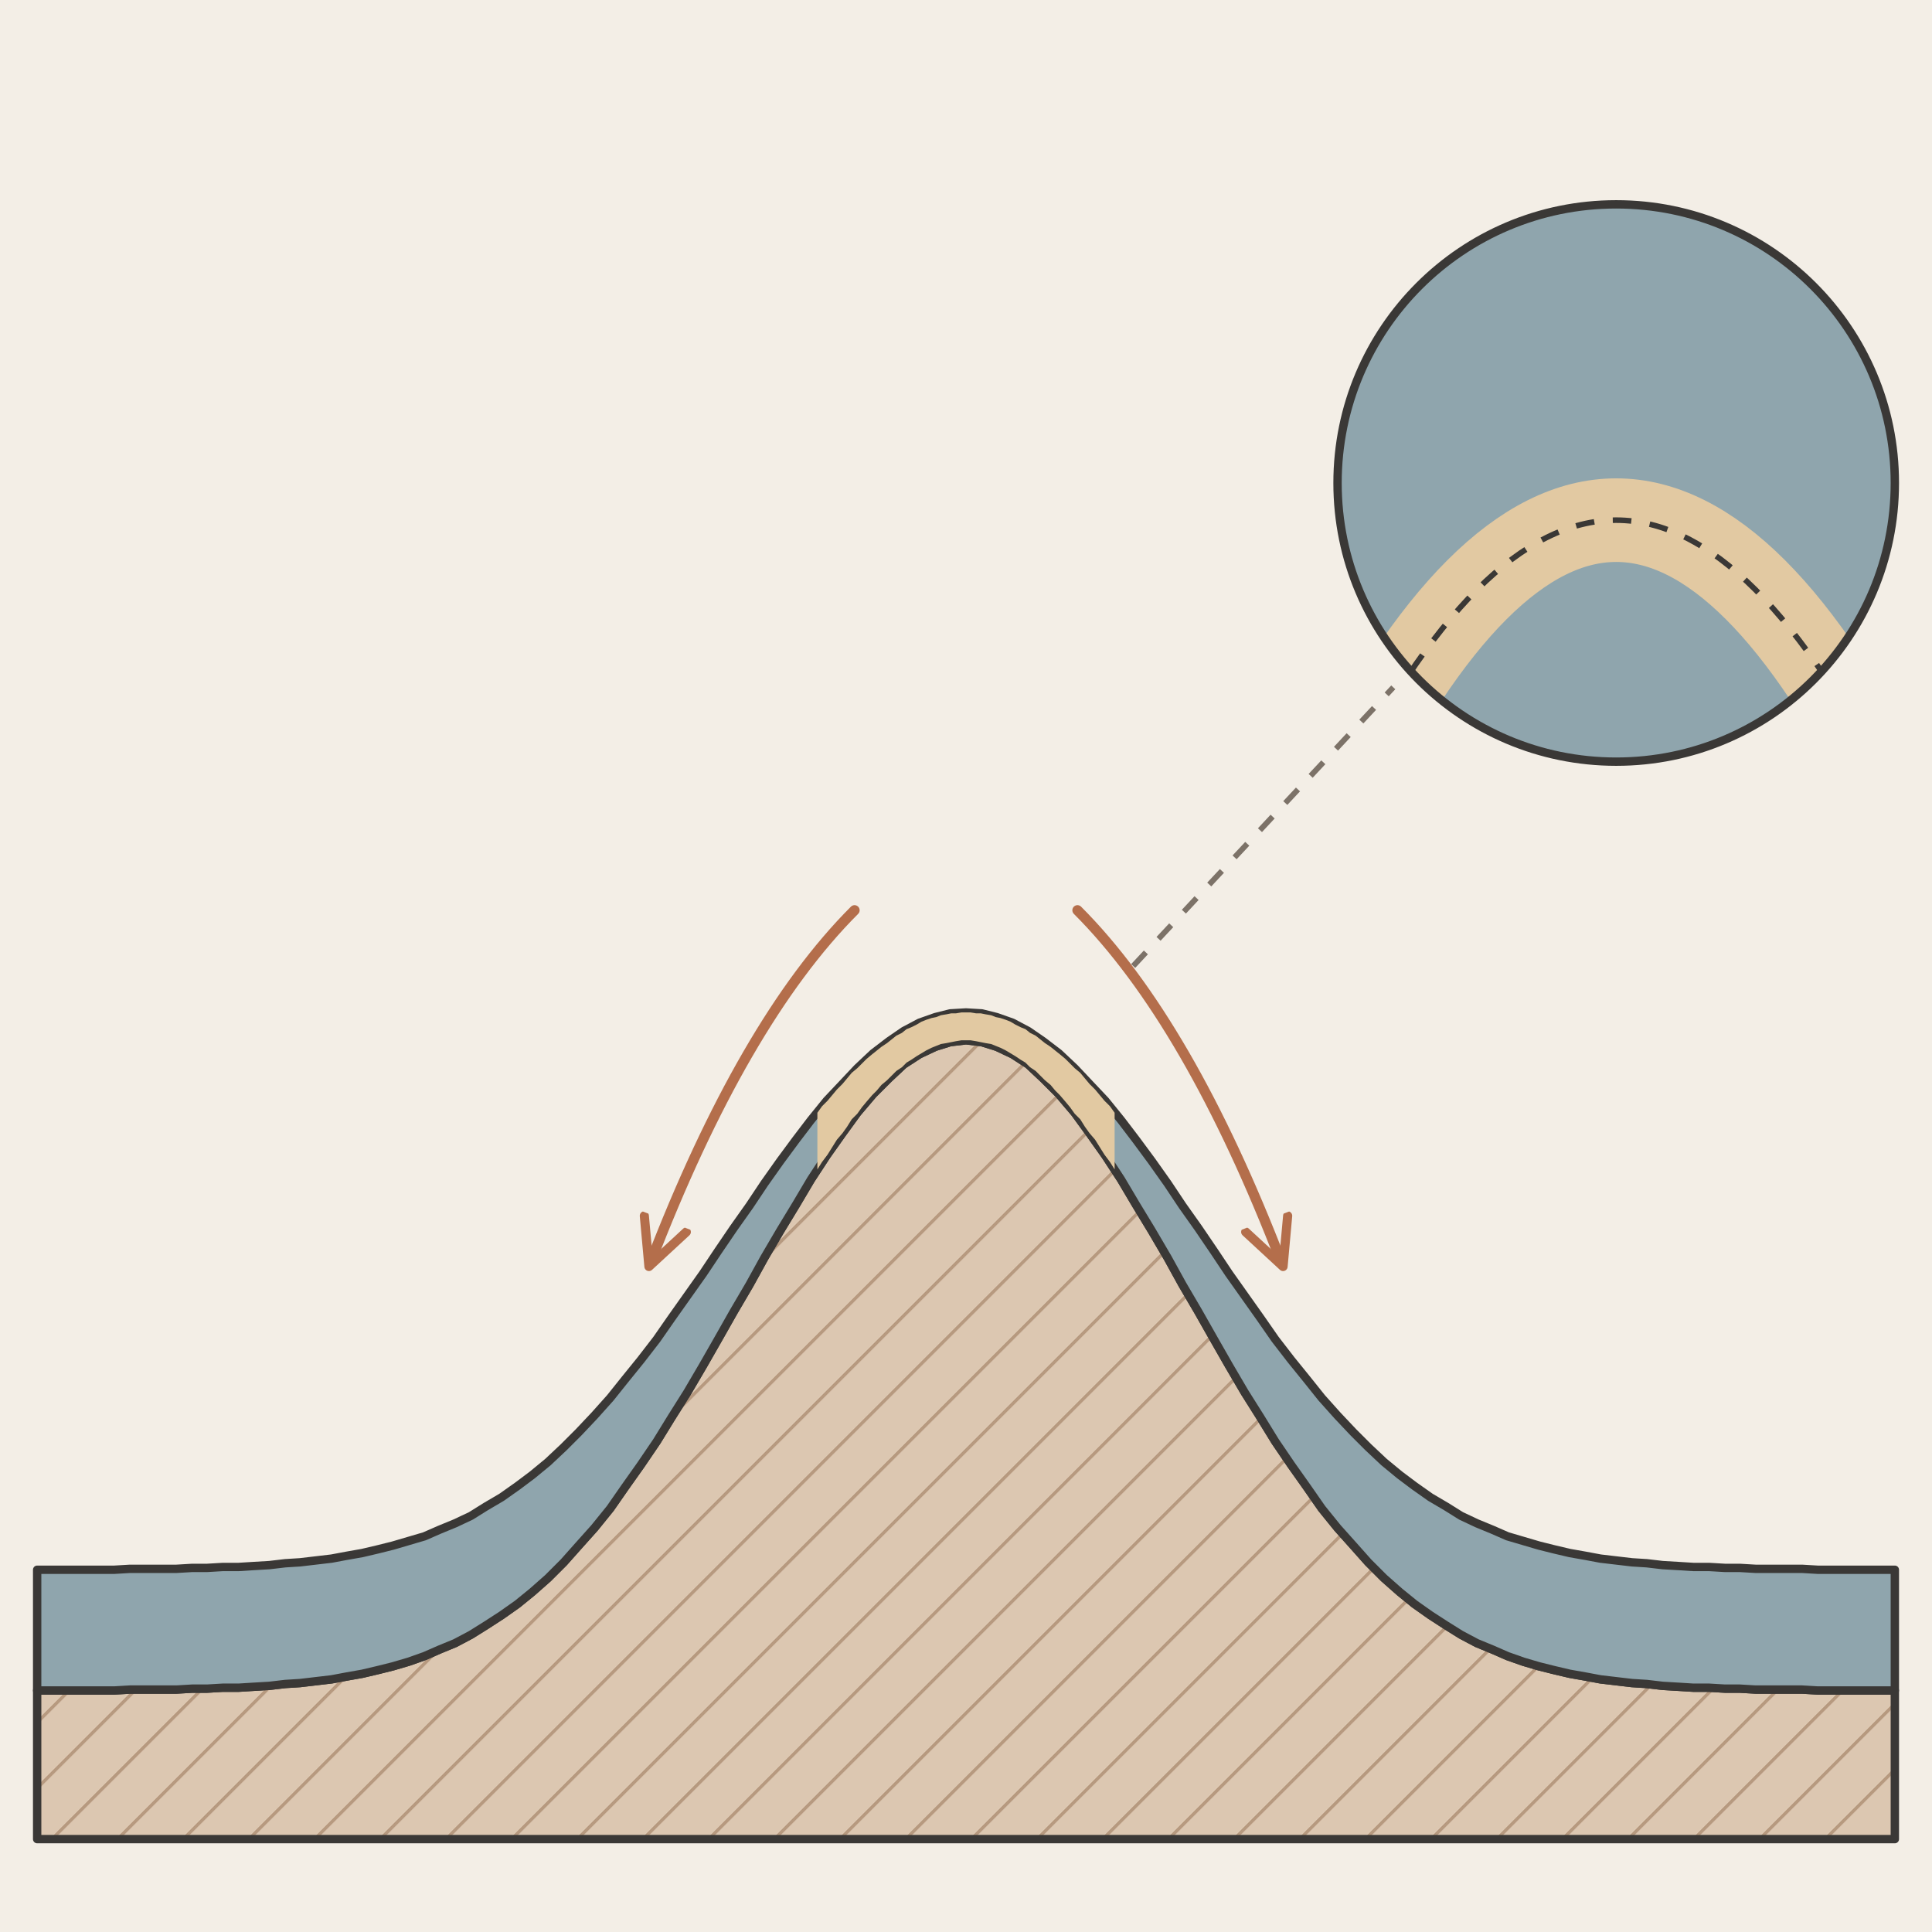
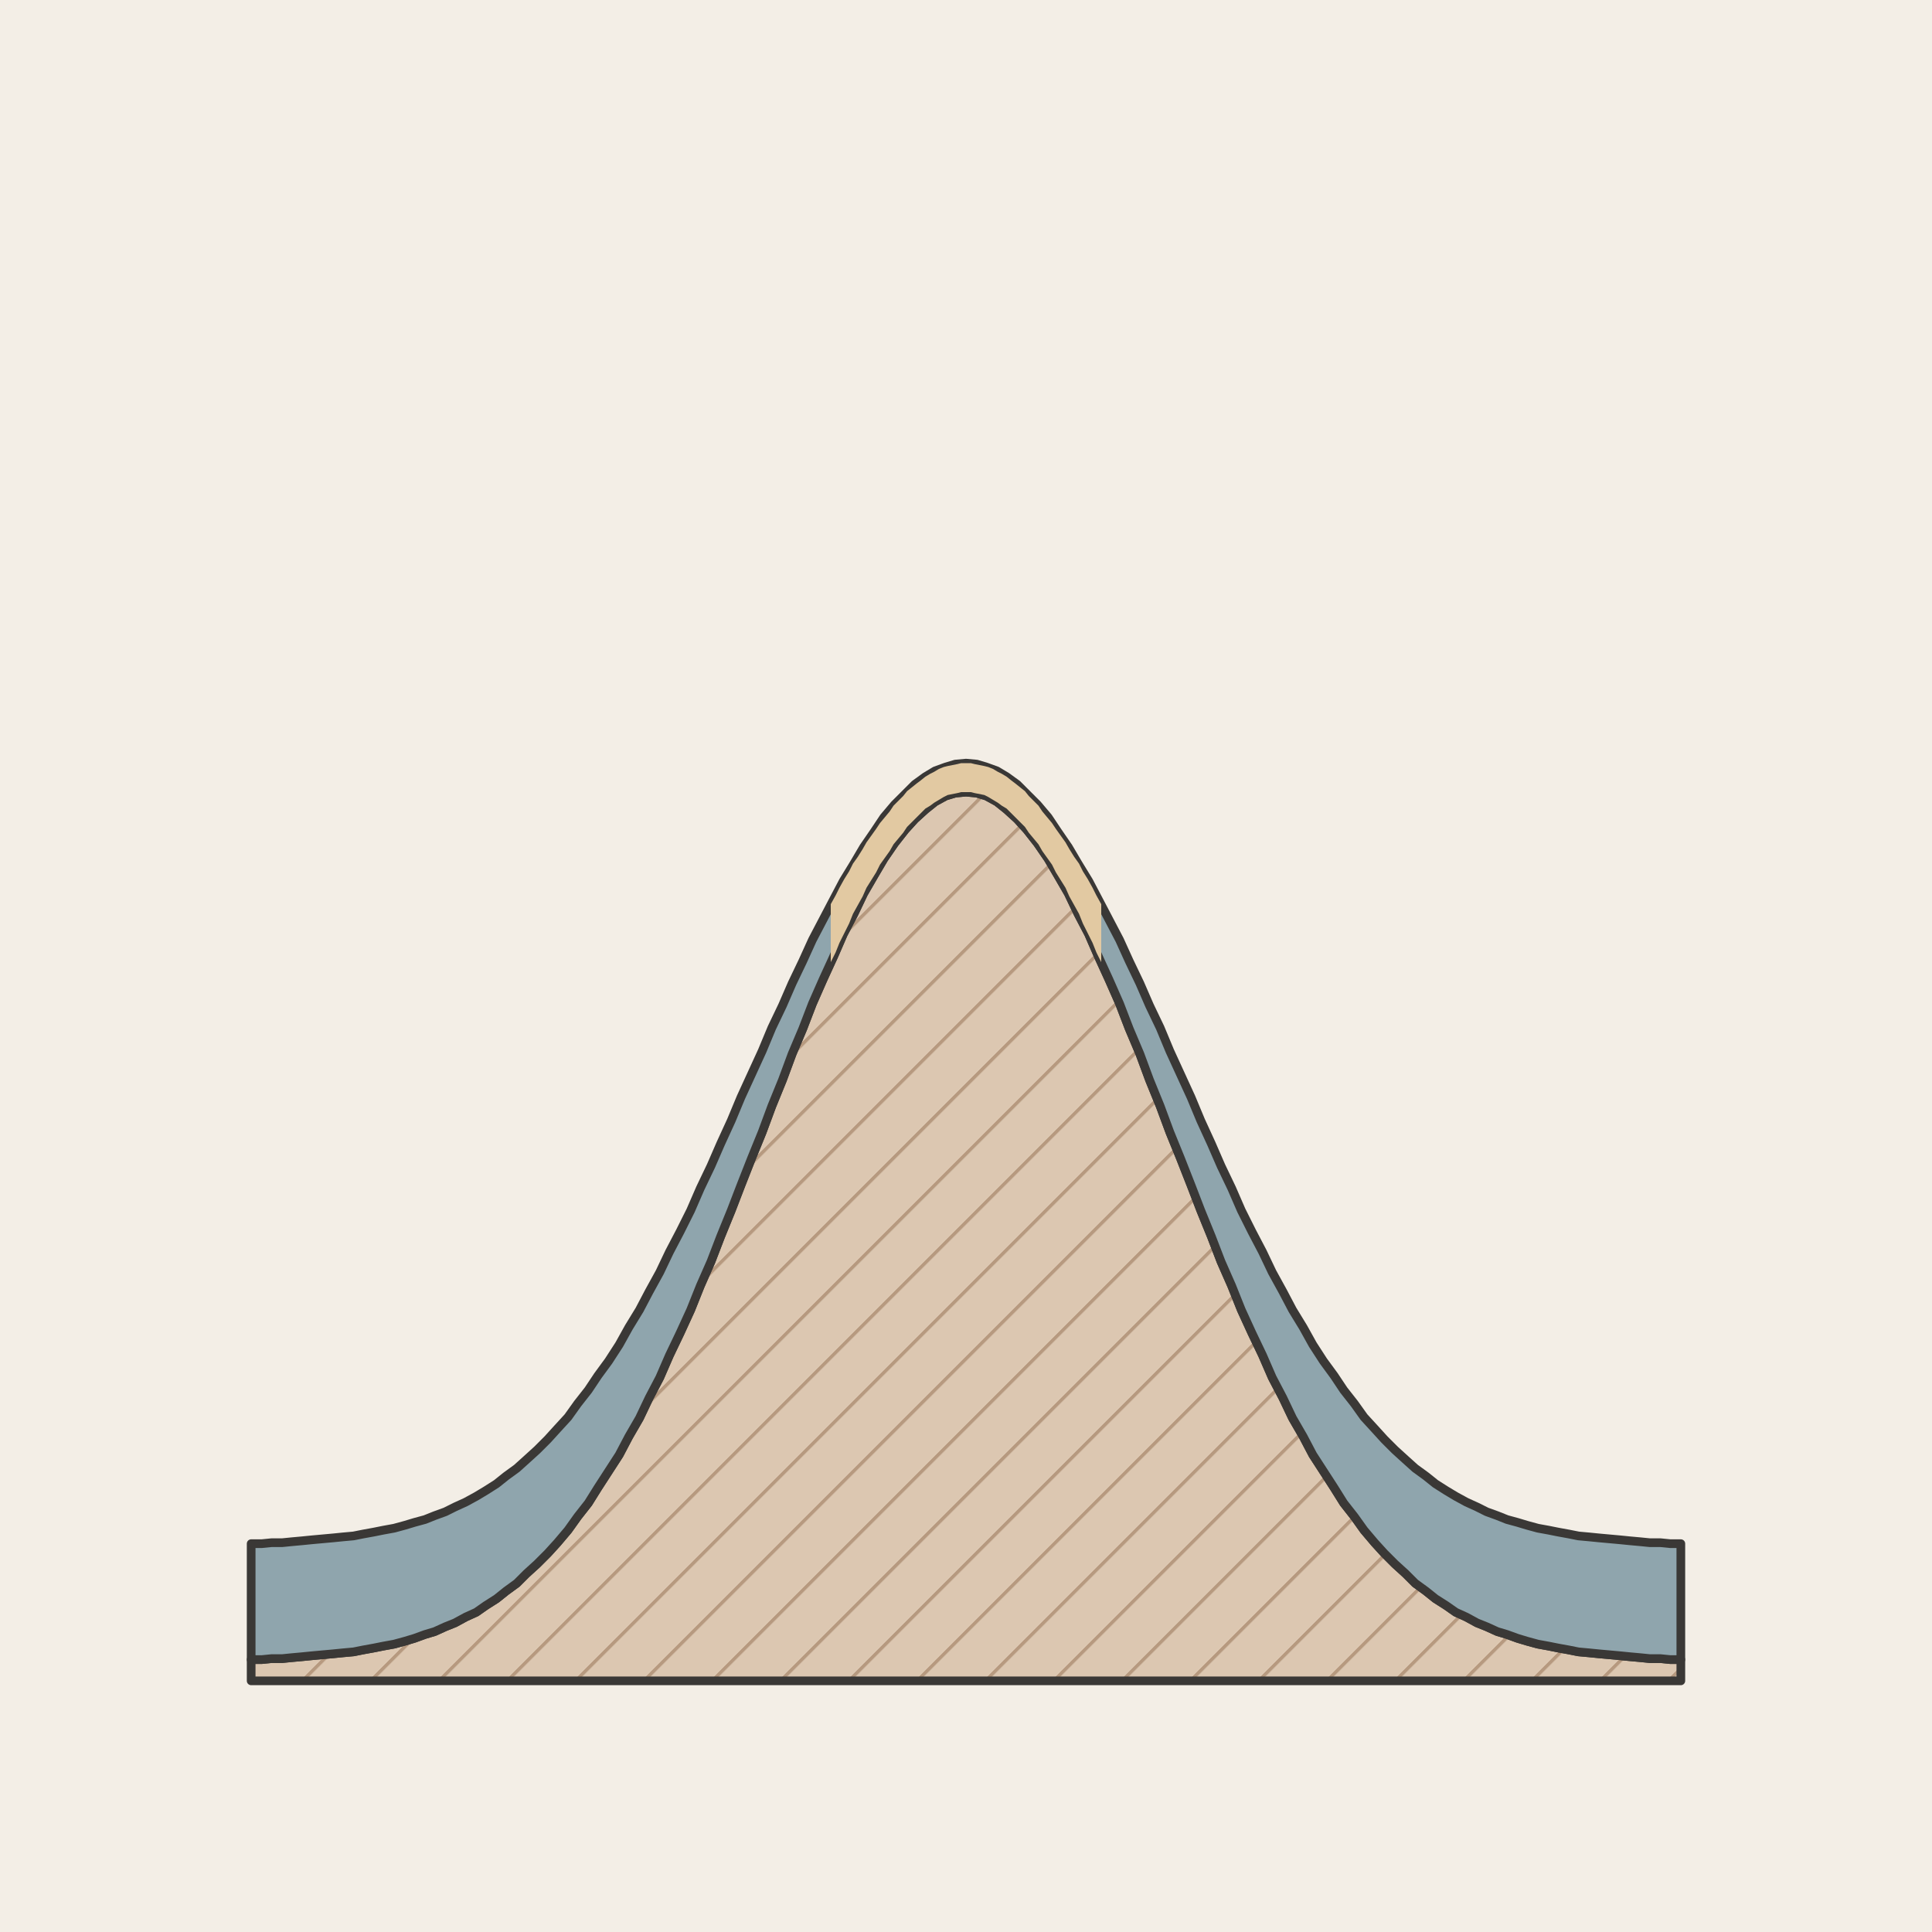
- <svg xmlns="http://www.w3.org/2000/svg" viewBox="16 14 208 208" width="208" height="208">
-   <rect width="240" height="240" fill="#F3EEE6" />
+ <svg xmlns="http://www.w3.org/2000/svg" viewBox="0 0 200 200" width="200" height="200">
+   <rect width="200" height="200" fill="#F3EEE6" />
  <defs>
    <pattern id="h" width="5" height="5" patternUnits="userSpaceOnUse" patternTransform="rotate(45)">
      <rect width="5" height="5" fill="#DCC7B1" />
      <line x1="0" y1="0" x2="0" y2="5" stroke="#B79A80" stroke-width="0.7" />
    </pattern>
    <marker id="a" viewBox="0 0 8 8" refX="6.5" refY="4" markerWidth="5.5" markerHeight="5.5" orient="auto-start-reverse">
      <path d="M0.5,0.8L7,4L0.5,7.2" fill="none" stroke="#B46E4B" stroke-width="1.3" stroke-linecap="round" stroke-linejoin="round" />
    </marker>
    <marker id="aa" viewBox="0 0 8 8" refX="6.5" refY="4" markerWidth="5.5" markerHeight="5.5" orient="auto-start-reverse">
      <path d="M0.5,0.8L7,4L0.5,7.2" fill="none" stroke="#3D5965" stroke-width="1.3" stroke-linecap="round" stroke-linejoin="round" />
    </marker>
    <marker id="al" viewBox="0 0 8 8" refX="6.5" refY="4" markerWidth="5.5" markerHeight="5.5" orient="auto-start-reverse">
      <path d="M0.5,0.8L7,4L0.5,7.2" fill="none" stroke="#D9A441" stroke-width="1.3" stroke-linecap="round" stroke-linejoin="round" />
    </marker>
  </defs>
-   <path d="M20,196L21.7,196L23.3,196L25,196L26.7,196L28.3,196L30,195.9L31.7,195.9L33.3,195.9L35,195.9L36.7,195.8L38.3,195.8L40,195.7L41.7,195.7L43.3,195.6L45,195.5L46.7,195.3L48.3,195.2L50,195L51.7,194.8L53.3,194.5L55,194.2L56.7,193.8L58.3,193.4L60,192.9L61.7,192.3L63.3,191.6L65,190.9L66.7,190L68.3,189L70,187.9L71.7,186.7L73.3,185.4L75,183.9L76.7,182.2L78.3,180.4L80,178.5L81.7,176.4L83.3,174.1L85,171.7L86.7,169.2L88.3,166.6L90,163.9L91.7,161L93.3,158.2L95,155.2L96.7,152.3L98.3,149.4L100,146.5L101.7,143.7L103.3,141L105,138.4L106.7,136L108.3,133.8L110,131.8L111.7,130.1L113.3,128.6L115,127.5L116.7,126.7L118.3,126.2L120,126L121.7,126.2L123.3,126.7L125,127.5L126.7,128.6L128.3,130.1L130,131.8L131.7,133.8L133.3,136L135,138.4L136.7,141L138.3,143.7L140,146.5L141.7,149.4L143.3,152.3L145,155.2L146.7,158.2L148.3,161L150,163.9L151.7,166.6L153.3,169.2L155,171.7L156.7,174.1L158.3,176.4L160,178.5L161.7,180.4L163.3,182.2L165,183.9L166.7,185.4L168.3,186.7L170,187.9L171.7,189L173.3,190L175,190.9L176.7,191.6L178.3,192.3L180,192.9L181.7,193.4L183.3,193.8L185,194.2L186.7,194.5L188.3,194.8L190,195L191.7,195.2L193.3,195.3L195,195.5L196.7,195.6L198.3,195.7L200,195.7L201.7,195.8L203.3,195.8L205,195.9L206.7,195.9L208.3,195.9L210,195.9L211.7,196L213.3,196L215,196L216.7,196L218.3,196L220,196L220,212L20,212Z" fill="url(#h)" stroke="#3A3836" stroke-width="0.9" stroke-linejoin="round" />
-   <path d="M20,183L21.7,183L23.3,183L25,183L26.7,183L28.3,183L30,182.9L31.7,182.9L33.3,182.9L35,182.9L36.7,182.8L38.3,182.8L40,182.7L41.7,182.7L43.3,182.6L45,182.5L46.7,182.3L48.3,182.2L50,182L51.7,181.8L53.3,181.5L55,181.2L56.7,180.8L58.3,180.4L60,179.9L61.7,179.4L63.3,178.7L65,178L66.7,177.2L68.3,176.2L70,175.2L71.7,174L73.3,172.8L75,171.4L76.7,169.8L78.3,168.2L80,166.4L81.7,164.5L83.3,162.5L85,160.4L86.7,158.2L88.3,155.9L90,153.5L91.7,151.1L93.3,148.7L95,146.2L96.7,143.8L98.3,141.4L100,139L101.7,136.7L103.3,134.6L105,132.5L106.7,130.7L108.3,129L110,127.4L111.7,126.1L113.3,125L115,124.1L116.7,123.5L118.3,123.1L120,123L121.7,123.1L123.3,123.5L125,124.1L126.7,125L128.3,126.1L130,127.4L131.7,129L133.3,130.7L135,132.5L136.7,134.6L138.3,136.7L140,139L141.7,141.4L143.3,143.8L145,146.2L146.7,148.7L148.3,151.1L150,153.5L151.7,155.9L153.3,158.2L155,160.4L156.7,162.5L158.3,164.5L160,166.4L161.7,168.2L163.3,169.8L165,171.4L166.7,172.8L168.3,174L170,175.2L171.7,176.2L173.3,177.2L175,178L176.7,178.7L178.3,179.4L180,179.9L181.7,180.4L183.3,180.8L185,181.2L186.7,181.5L188.3,181.8L190,182L191.7,182.2L193.3,182.3L195,182.5L196.7,182.6L198.3,182.7L200,182.7L201.7,182.8L203.3,182.8L205,182.9L206.7,182.9L208.3,182.9L210,182.9L211.7,183L213.3,183L215,183L216.7,183L218.3,183L220,183L220,196L218.3,196L216.7,196L215,196L213.3,196L211.7,196L210,195.9L208.3,195.9L206.7,195.9L205,195.9L203.3,195.8L201.7,195.8L200,195.7L198.3,195.7L196.7,195.6L195,195.5L193.3,195.3L191.7,195.2L190,195L188.3,194.8L186.7,194.5L185,194.2L183.3,193.8L181.7,193.4L180,192.9L178.3,192.3L176.7,191.6L175,190.9L173.3,190L171.7,189L170,187.9L168.3,186.7L166.7,185.4L165,183.9L163.3,182.2L161.7,180.4L160,178.5L158.3,176.4L156.7,174.1L155,171.7L153.3,169.2L151.7,166.6L150,163.9L148.3,161L146.7,158.2L145,155.2L143.3,152.3L141.7,149.4L140,146.5L138.3,143.7L136.7,141L135,138.4L133.3,136L131.7,133.8L130,131.8L128.3,130.1L126.7,128.6L125,127.5L123.3,126.7L121.7,126.2L120,126L118.3,126.2L116.7,126.7L115,127.5L113.3,128.6L111.7,130.1L110,131.8L108.3,133.8L106.7,136L105,138.4L103.3,141L101.7,143.7L100,146.5L98.3,149.4L96.7,152.3L95,155.2L93.3,158.2L91.7,161L90,163.9L88.3,166.6L86.7,169.2L85,171.7L83.3,174.1L81.7,176.4L80,178.5L78.3,180.4L76.7,182.2L75,183.9L73.3,185.4L71.7,186.7L70,187.9L68.3,189L66.7,190L65,190.9L63.3,191.6L61.7,192.3L60,192.9L58.3,193.4L56.7,193.8L55,194.2L53.3,194.5L51.7,194.8L50,195L48.3,195.2L46.7,195.3L45,195.5L43.3,195.6L41.7,195.7L40,195.7L38.3,195.8L36.7,195.8L35,195.9L33.3,195.9L31.7,195.9L30,195.9L28.3,196L26.7,196L25,196L23.3,196L21.7,196L20,196Z" fill="#8FA5AD" fill-opacity="1" stroke="#3A3836" stroke-width="0.9" stroke-linejoin="round" />
-   <path d="M104,133.8L104.5,133.1L105.1,132.5L105.6,131.9L106.1,131.3L106.7,130.7L107.2,130.1L107.7,129.5L108.3,129L108.8,128.5L109.3,128L109.9,127.5L110.4,127.1L110.9,126.7L111.5,126.3L112,125.9L112.5,125.5L113.1,125.2L113.6,124.8L114.1,124.6L114.7,124.3L115.2,124L115.7,123.8L116.3,123.6L116.8,123.5L117.3,123.3L117.9,123.2L118.4,123.1L118.9,123.1L119.5,123L120,123L120.5,123L121.1,123.1L121.6,123.1L122.1,123.2L122.7,123.3L123.2,123.5L123.7,123.6L124.3,123.8L124.8,124L125.3,124.3L125.9,124.6L126.4,124.8L126.9,125.2L127.5,125.5L128,125.9L128.5,126.3L129.1,126.7L129.6,127.1L130.1,127.5L130.7,128L131.2,128.5L131.7,129L132.3,129.5L132.8,130.1L133.3,130.7L133.9,131.3L134.4,131.9L134.9,132.5L135.5,133.1L136,133.8L136,139.9L135.5,139.1L134.9,138.3L134.4,137.5L133.9,136.7L133.3,136L132.8,135.3L132.3,134.5L131.7,133.9L131.2,133.2L130.7,132.6L130.1,131.9L129.6,131.4L129.1,130.8L128.5,130.3L128,129.8L127.5,129.3L126.9,128.9L126.4,128.4L125.9,128.1L125.3,127.7L124.8,127.4L124.3,127.1L123.7,126.8L123.2,126.6L122.7,126.4L122.1,126.3L121.6,126.2L121.1,126.1L120.5,126L120,126L119.5,126L118.9,126.1L118.4,126.2L117.9,126.3L117.3,126.4L116.8,126.6L116.3,126.8L115.7,127.1L115.2,127.4L114.7,127.7L114.1,128.1L113.6,128.4L113.1,128.9L112.5,129.3L112,129.8L111.5,130.3L110.9,130.8L110.4,131.4L109.9,131.9L109.3,132.6L108.8,133.2L108.3,133.9L107.7,134.5L107.2,135.3L106.7,136L106.1,136.7L105.6,137.5L105.1,138.3L104.5,139.1L104,139.9Z" fill="#E2C9A2" stroke="none" />
-   <path d="M108,112Q96,124 86,150" fill="none" stroke="#B46E4B" stroke-width="1.1" stroke-linecap="round" marker-end="url(#a)" />
-   <path d="M132,112Q144,124 154,150" fill="none" stroke="#B46E4B" stroke-width="1.1" stroke-linecap="round" marker-end="url(#a)" />
-   <path d="M138,118L166,88" stroke="#7C7268" stroke-width="0.6" stroke-dasharray="2 2" />
-   <clipPath id="q">
-     <circle cx="190" cy="66" r="30" />
-   </clipPath>
-   <circle cx="190" cy="66" r="30" fill="#F8F5EF" />
-   <g clip-path="url(#q)">
-     <rect x="150" y="30" width="80" height="80" fill="#8FA5AD" />
-     <path d="M160,100Q190,40 220,100" fill="none" stroke="#E2C9A2" stroke-width="9" />
-     <path d="M160,100Q190,40 220,100" fill="none" stroke="#3A3836" stroke-width="0.6" stroke-dasharray="2 2" />
-   </g>
-   <circle cx="190" cy="66" r="30" fill="none" stroke="#3A3836" stroke-width="0.9" />
+   <path d="M26,171.8L27.1,171.8L28.1,171.7L29.2,171.7L30.2,171.6L31.3,171.5L32.3,171.4L33.4,171.3L34.5,171.2L35.5,171.1L36.6,171L37.6,170.8L38.7,170.6L39.7,170.4L40.8,170.2L41.9,169.9L42.9,169.6L44,169.2L45,168.9L46.1,168.4L47.1,168L48.2,167.4L49.3,166.9L50.3,166.2L51.4,165.5L52.4,164.7L53.5,163.9L54.5,162.9L55.6,161.9L56.7,160.8L57.7,159.7L58.8,158.4L59.8,157L60.9,155.6L61.9,154L63,152.3L64.1,150.6L65.1,148.7L66.2,146.8L67.2,144.7L68.3,142.6L69.3,140.3L70.4,138L71.5,135.6L72.5,133.1L73.6,130.6L74.6,128L75.7,125.3L76.7,122.7L77.8,119.9L78.9,117.2L79.9,114.5L81,111.8L82,109.1L83.1,106.5L84.1,103.9L85.2,101.4L86.3,99L87.3,96.7L88.4,94.6L89.4,92.5L90.5,90.6L91.5,88.9L92.6,87.3L93.7,85.9L94.7,84.8L95.8,83.8L96.8,83L97.9,82.4L98.9,82.1L100,82L101.1,82.1L102.1,82.4L103.2,83L104.2,83.8L105.3,84.8L106.3,85.9L107.4,87.3L108.5,88.9L109.5,90.6L110.6,92.5L111.6,94.6L112.7,96.7L113.7,99L114.8,101.4L115.9,103.9L116.9,106.5L118,109.1L119,111.8L120.1,114.5L121.1,117.2L122.2,119.9L123.3,122.7L124.3,125.3L125.4,128L126.4,130.6L127.5,133.1L128.5,135.6L129.6,138L130.7,140.3L131.7,142.6L132.8,144.7L133.8,146.8L134.9,148.7L135.9,150.6L137,152.3L138.1,154L139.1,155.6L140.2,157L141.2,158.4L142.3,159.7L143.3,160.8L144.4,161.9L145.5,162.9L146.5,163.9L147.6,164.7L148.6,165.5L149.7,166.2L150.7,166.9L151.8,167.4L152.9,168L153.9,168.4L155,168.9L156,169.2L157.1,169.6L158.1,169.9L159.2,170.2L160.3,170.4L161.3,170.6L162.4,170.8L163.4,171L164.5,171.1L165.5,171.2L166.6,171.3L167.7,171.4L168.7,171.5L169.8,171.6L170.8,171.7L171.9,171.7L172.9,171.8L174,171.8L174,174L26,174Z" fill="url(#h)" stroke="#3A3836" stroke-width="0.9" stroke-linejoin="round" />
+   <path d="M26,159.8L27.1,159.8L28.1,159.7L29.2,159.7L30.2,159.6L31.3,159.5L32.3,159.4L33.4,159.3L34.5,159.2L35.5,159.1L36.6,159L37.6,158.8L38.7,158.6L39.7,158.4L40.8,158.2L41.9,157.9L42.9,157.6L44,157.3L45,156.9L46.1,156.5L47.1,156L48.2,155.5L49.3,154.9L50.3,154.3L51.4,153.6L52.4,152.8L53.5,152L54.5,151.1L55.6,150.1L56.7,149L57.7,147.9L58.8,146.7L59.8,145.3L60.9,143.9L61.9,142.4L63,140.9L64.1,139.2L65.1,137.4L66.2,135.6L67.2,133.7L68.3,131.7L69.3,129.6L70.4,127.5L71.5,125.3L72.5,123L73.6,120.7L74.6,118.4L75.7,116L76.7,113.6L77.8,111.2L78.9,108.8L79.9,106.4L81,104.1L82,101.8L83.1,99.5L84.1,97.3L85.2,95.2L86.3,93.1L87.3,91.2L88.4,89.4L89.4,87.7L90.5,86.1L91.5,84.6L92.6,83.3L93.7,82.2L94.7,81.2L95.8,80.4L96.8,79.8L97.9,79.4L98.9,79.1L100,79L101.1,79.1L102.1,79.4L103.2,79.8L104.2,80.4L105.3,81.2L106.3,82.2L107.4,83.3L108.5,84.6L109.5,86.1L110.6,87.7L111.6,89.4L112.7,91.2L113.7,93.1L114.8,95.2L115.9,97.3L116.9,99.5L118,101.8L119,104.1L120.1,106.4L121.1,108.8L122.2,111.2L123.3,113.6L124.3,116L125.4,118.4L126.4,120.7L127.5,123L128.5,125.3L129.6,127.5L130.7,129.6L131.7,131.7L132.8,133.7L133.8,135.6L134.9,137.4L135.9,139.2L137,140.9L138.1,142.4L139.1,143.9L140.2,145.3L141.2,146.7L142.3,147.9L143.3,149L144.4,150.1L145.5,151.1L146.5,152L147.6,152.8L148.6,153.6L149.7,154.3L150.7,154.9L151.8,155.5L152.9,156L153.9,156.5L155,156.9L156,157.3L157.1,157.6L158.1,157.9L159.2,158.2L160.3,158.4L161.3,158.6L162.4,158.8L163.4,159L164.5,159.1L165.5,159.2L166.6,159.3L167.7,159.4L168.7,159.5L169.8,159.6L170.8,159.7L171.9,159.7L172.9,159.8L174,159.8L174,171.8L172.9,171.8L171.9,171.7L170.8,171.7L169.8,171.6L168.7,171.5L167.7,171.4L166.6,171.3L165.5,171.2L164.5,171.1L163.4,171L162.4,170.8L161.3,170.6L160.3,170.4L159.2,170.2L158.1,169.9L157.1,169.6L156,169.2L155,168.9L153.9,168.4L152.9,168L151.8,167.4L150.7,166.9L149.7,166.2L148.6,165.5L147.6,164.7L146.5,163.9L145.5,162.9L144.4,161.9L143.3,160.8L142.3,159.7L141.2,158.4L140.2,157L139.1,155.6L138.1,154L137,152.3L135.9,150.6L134.9,148.7L133.8,146.8L132.8,144.7L131.7,142.6L130.7,140.3L129.6,138L128.5,135.6L127.5,133.1L126.4,130.6L125.4,128L124.3,125.3L123.3,122.7L122.2,119.9L121.1,117.2L120.1,114.5L119,111.8L118,109.1L116.9,106.5L115.9,103.9L114.8,101.4L113.7,99L112.7,96.7L111.6,94.6L110.6,92.5L109.5,90.6L108.5,88.9L107.4,87.3L106.3,85.9L105.3,84.8L104.2,83.8L103.2,83L102.1,82.4L101.1,82.1L100,82L98.9,82.1L97.9,82.4L96.8,83L95.8,83.8L94.7,84.8L93.7,85.9L92.6,87.3L91.5,88.9L90.5,90.6L89.4,92.5L88.4,94.6L87.3,96.7L86.3,99L85.2,101.4L84.1,103.9L83.1,106.5L82,109.1L81,111.8L79.9,114.5L78.9,117.2L77.8,119.9L76.7,122.7L75.7,125.3L74.6,128L73.6,130.6L72.5,133.1L71.5,135.6L70.4,138L69.3,140.3L68.3,142.6L67.2,144.7L66.2,146.8L65.1,148.7L64.1,150.6L63,152.3L61.9,154L60.9,155.6L59.8,157L58.8,158.4L57.7,159.7L56.7,160.8L55.6,161.9L54.5,162.9L53.5,163.9L52.4,164.7L51.4,165.5L50.3,166.2L49.3,166.9L48.2,167.4L47.1,168L46.1,168.4L45,168.9L44,169.2L42.9,169.6L41.9,169.9L40.8,170.2L39.7,170.4L38.7,170.6L37.6,170.8L36.6,171L35.5,171.1L34.5,171.2L33.4,171.3L32.3,171.4L31.3,171.5L30.2,171.6L29.2,171.7L28.1,171.7L27.1,171.8L26,171.8Z" fill="#8FA5AD" fill-opacity="1" stroke="#3A3836" stroke-width="0.9" stroke-linejoin="round" />
+   <path d="M86,93.6L86.5,92.7L86.9,91.9L87.4,91L87.9,90.2L88.3,89.4L88.8,88.7L89.3,87.9L89.7,87.2L90.2,86.5L90.7,85.8L91.1,85.2L91.6,84.6L92.1,84L92.5,83.4L93,82.9L93.5,82.4L93.9,81.9L94.4,81.5L94.9,81.1L95.3,80.8L95.8,80.4L96.3,80.1L96.7,79.9L97.2,79.6L97.7,79.4L98.1,79.3L98.6,79.2L99.1,79.1L99.5,79L100,79L100.5,79L100.9,79.1L101.4,79.2L101.9,79.3L102.3,79.4L102.8,79.6L103.3,79.9L103.7,80.1L104.2,80.4L104.7,80.8L105.1,81.1L105.6,81.5L106.1,81.9L106.5,82.4L107,82.9L107.5,83.4L107.9,84L108.4,84.6L108.9,85.2L109.3,85.8L109.8,86.5L110.3,87.2L110.7,87.9L111.2,88.7L111.7,89.4L112.1,90.2L112.6,91L113.1,91.9L113.5,92.7L114,93.6L114,99.6L113.5,98.6L113.1,97.6L112.6,96.6L112.1,95.6L111.7,94.6L111.2,93.7L110.7,92.8L110.3,91.9L109.8,91.1L109.3,90.3L108.9,89.5L108.4,88.8L107.9,88.1L107.5,87.4L107,86.8L106.5,86.2L106.1,85.6L105.6,85.1L105.1,84.6L104.7,84.2L104.2,83.7L103.7,83.4L103.3,83.1L102.8,82.8L102.3,82.5L101.9,82.3L101.4,82.2L100.9,82.1L100.5,82L100,82L99.5,82L99.1,82.1L98.6,82.2L98.1,82.3L97.7,82.5L97.2,82.8L96.7,83.1L96.3,83.4L95.8,83.7L95.3,84.2L94.9,84.6L94.4,85.1L93.9,85.6L93.5,86.2L93,86.8L92.5,87.4L92.1,88.1L91.6,88.8L91.1,89.5L90.7,90.3L90.2,91.1L89.7,91.9L89.3,92.8L88.8,93.7L88.3,94.6L87.9,95.6L87.4,96.6L86.9,97.6L86.5,98.6L86,99.6Z" fill="#E2C9A2" />
</svg>
